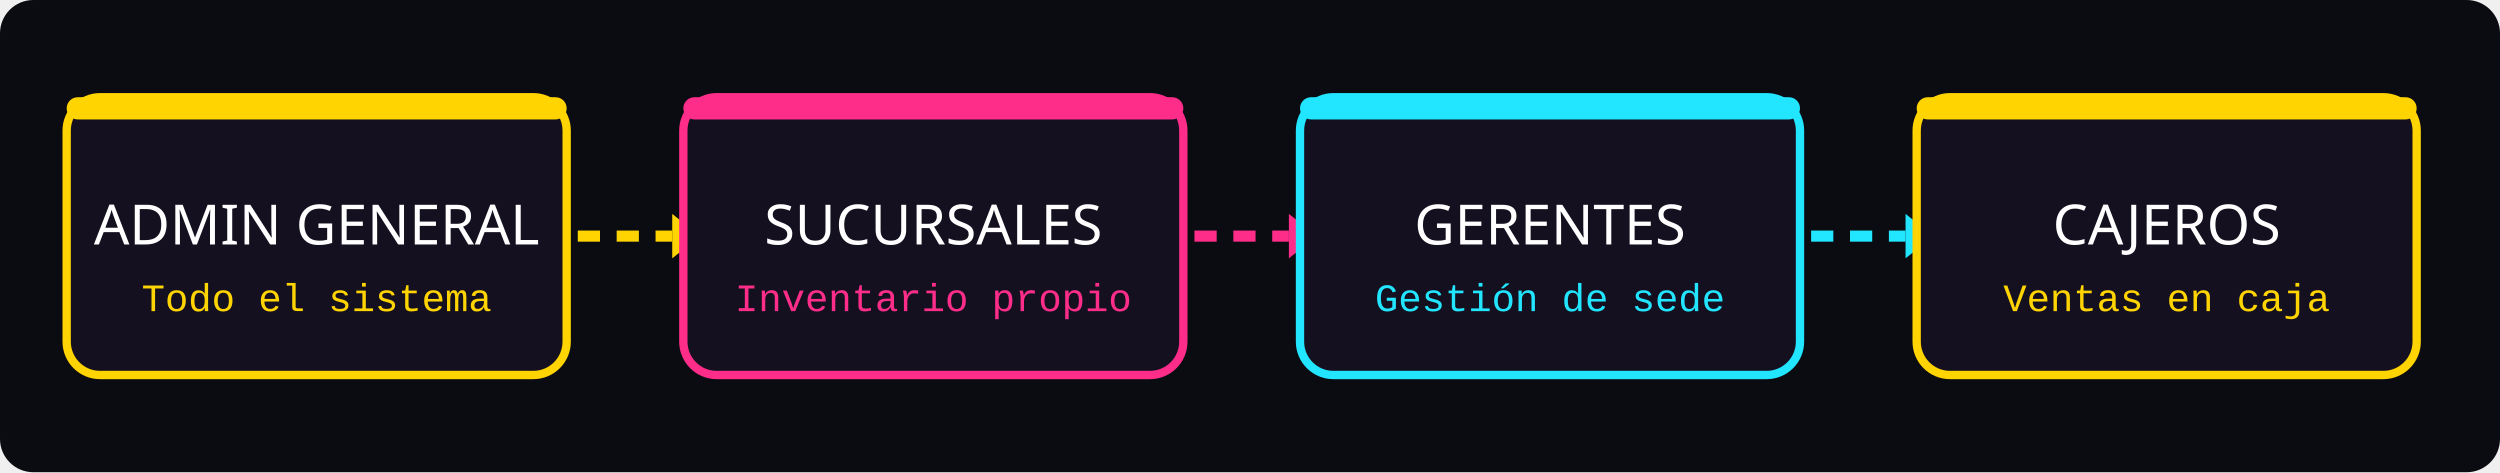
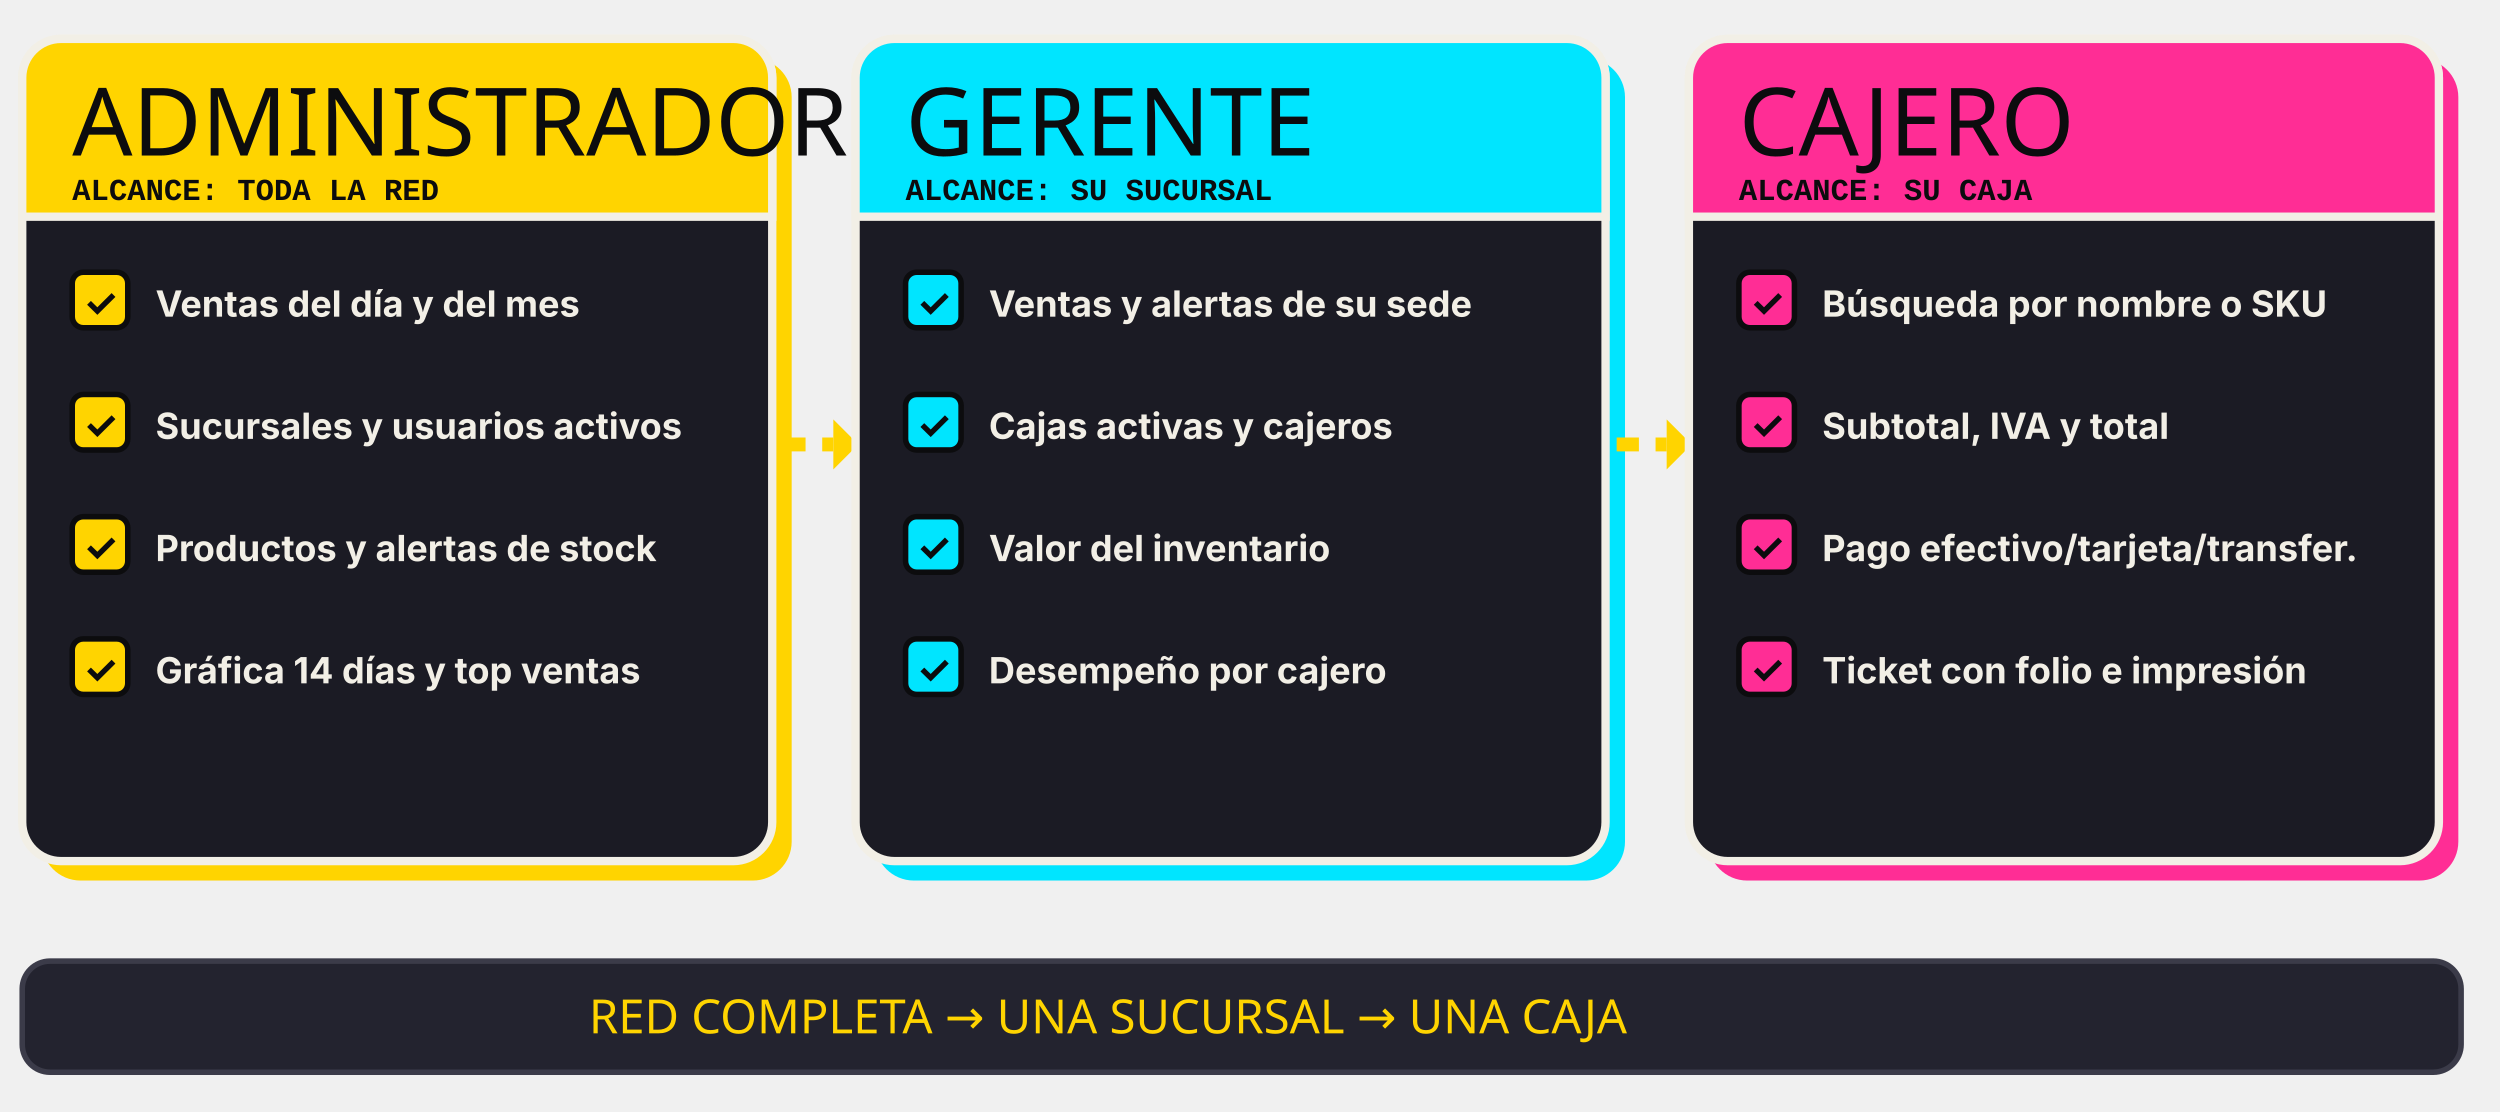
- <svg xmlns="http://www.w3.org/2000/svg" viewBox="0 0 900 170" width="900" height="170">
-   <style>.d{stroke-dasharray:8 6;animation:d 1.2s linear infinite}@keyframes d{to{stroke-dashoffset:-14}}</style>
-   <rect width="900" height="170" rx="12" fill="#0B0B12" />
-   <rect x="24" y="35" width="180" height="100" rx="12" fill="#14101f" stroke="#FFD400" stroke-width="3" />
-   <rect x="24" y="35" width="180" height="8" rx="4" fill="#FFD400" />
-   <text x="114" y="88" text-anchor="middle" font-family="Impact,'Arial Black','Anton',sans-serif" font-size="20" fill="#fff" textLength="140" lengthAdjust="spacingAndGlyphs">ADMIN GENERAL</text>
-   <text x="114" y="112" text-anchor="middle" font-family="'Courier New',Consolas,monospace" font-size="14" fill="#FFD400">Todo el sistema</text>
-   <line class="d" x1="208" y1="85" x2="242" y2="85" stroke="#FFD400" stroke-width="4" />
-   <path d="M242 77 l10 8 -10 8z" fill="#FFD400" />
-   <rect x="246" y="35" width="180" height="100" rx="12" fill="#14101f" stroke="#FF2D8A" stroke-width="3" />
-   <rect x="246" y="35" width="180" height="8" rx="4" fill="#FF2D8A" />
-   <text x="336" y="88" text-anchor="middle" font-family="Impact,'Arial Black','Anton',sans-serif" font-size="20" fill="#fff" textLength="140" lengthAdjust="spacingAndGlyphs">SUCURSALES</text>
-   <text x="336" y="112" text-anchor="middle" font-family="'Courier New',Consolas,monospace" font-size="14" fill="#FF2D8A">Inventario propio</text>
-   <line class="d" x1="430" y1="85" x2="464" y2="85" stroke="#FF2D8A" stroke-width="4" />
-   <path d="M464 77 l10 8 -10 8z" fill="#FF2D8A" />
-   <rect x="468" y="35" width="180" height="100" rx="12" fill="#14101f" stroke="#22E5FF" stroke-width="3" />
-   <rect x="468" y="35" width="180" height="8" rx="4" fill="#22E5FF" />
-   <text x="558" y="88" text-anchor="middle" font-family="Impact,'Arial Black','Anton',sans-serif" font-size="20" fill="#fff" textLength="140" lengthAdjust="spacingAndGlyphs">GERENTES</text>
-   <text x="558" y="112" text-anchor="middle" font-family="'Courier New',Consolas,monospace" font-size="14" fill="#22E5FF">Gestión de sede</text>
-   <line class="d" x1="652" y1="85" x2="686" y2="85" stroke="#22E5FF" stroke-width="4" />
-   <path d="M686 77 l10 8 -10 8z" fill="#22E5FF" />
-   <rect x="690" y="35" width="180" height="100" rx="12" fill="#14101f" stroke="#FFD400" stroke-width="3" />
-   <rect x="690" y="35" width="180" height="8" rx="4" fill="#FFD400" />
-   <text x="780" y="88" text-anchor="middle" font-family="Impact,'Arial Black','Anton',sans-serif" font-size="20" fill="#fff" textLength="140" lengthAdjust="spacingAndGlyphs">CAJEROS</text>
-   <text x="780" y="112" text-anchor="middle" font-family="'Courier New',Consolas,monospace" font-size="14" fill="#FFD400">Ventas en caja</text>
+ <svg xmlns="http://www.w3.org/2000/svg" viewBox="0 0 900 400" width="900" height="400" role="img">
+   <defs />
+   <style>@keyframes tw{0%,100%{opacity:.25}50%{opacity:1}}.tw{animation:tw 2.4s ease-in-out infinite}@keyframes fl{0%,100%{transform:translateY(0)}50%{transform:translateY(-10px)}}.fl{animation:fl 4s ease-in-out infinite}@keyframes wob{0%,100%{transform:rotate(-4deg)}50%{transform:rotate(4deg)}}@media (prefers-reduced-motion:reduce){*{animation:none!important}}@keyframes dsh{to{stroke-dashoffset:-24}}.dsh{animation:dsh 1s linear infinite}</style>
+   <rect x="15" y="21" width="270" height="296" rx="14" fill="#ffd400" />
+   <rect x="8" y="14" width="270" height="296" rx="14" fill="#1b1b24" stroke="#f2efe6" stroke-width="3" />
+   <path d="M8 28 a14 14 0 0 1 14 -14 h242 a14 14 0 0 1 14 14 V78 H8Z" fill="#ffd400" stroke="#f2efe6" stroke-width="3" />
+   <text x="26.0" y="56.0" font-family="Anton,Impact,'Arial Narrow Bold','Arial Black',sans-serif" font-size="34" fill="#0c0c0e" textLength="214" lengthAdjust="spacingAndGlyphs">ADMINISTRADOR</text>
+   <text x="26.0" y="72.0" font-family="'JetBrains Mono','Courier New',Consolas,monospace" font-size="11" font-weight="700" fill="#0c0c0e" textLength="134" lengthAdjust="spacingAndGlyphs">ALCANCE: TODA LA RED</text>
+   <rect x="26" y="98" width="20" height="20" rx="4" fill="#ffd400" stroke="#0c0c0e" stroke-width="2" />
+   <text x="30.0" y="114.0" font-family="Inter,'Segoe UI',Arial,sans-serif" font-size="14" font-weight="700" fill="#0c0c0e" textLength="12" lengthAdjust="spacingAndGlyphs">✓</text>
+   <text x="56.0" y="114.0" font-family="Inter,'Segoe UI',Arial,sans-serif" font-size="13" font-weight="700" fill="#f2efe6" textLength="156" lengthAdjust="spacingAndGlyphs">Ventas del día y del mes</text>
+   <rect x="26" y="142" width="20" height="20" rx="4" fill="#ffd400" stroke="#0c0c0e" stroke-width="2" />
+   <text x="30.0" y="158.0" font-family="Inter,'Segoe UI',Arial,sans-serif" font-size="14" font-weight="700" fill="#0c0c0e" textLength="12" lengthAdjust="spacingAndGlyphs">✓</text>
+   <text x="56.0" y="158.0" font-family="Inter,'Segoe UI',Arial,sans-serif" font-size="13" font-weight="700" fill="#f2efe6" textLength="188" lengthAdjust="spacingAndGlyphs">Sucursales y usuarios activos</text>
+   <rect x="26" y="186" width="20" height="20" rx="4" fill="#ffd400" stroke="#0c0c0e" stroke-width="2" />
+   <text x="30.0" y="202.0" font-family="Inter,'Segoe UI',Arial,sans-serif" font-size="14" font-weight="700" fill="#0c0c0e" textLength="12" lengthAdjust="spacingAndGlyphs">✓</text>
+   <text x="56.0" y="202.0" font-family="Inter,'Segoe UI',Arial,sans-serif" font-size="13" font-weight="700" fill="#f2efe6" textLength="182" lengthAdjust="spacingAndGlyphs">Productos y alertas de stock</text>
+   <rect x="26" y="230" width="20" height="20" rx="4" fill="#ffd400" stroke="#0c0c0e" stroke-width="2" />
+   <text x="30.0" y="246.0" font-family="Inter,'Segoe UI',Arial,sans-serif" font-size="14" font-weight="700" fill="#0c0c0e" textLength="12" lengthAdjust="spacingAndGlyphs">✓</text>
+   <text x="56.0" y="246.0" font-family="Inter,'Segoe UI',Arial,sans-serif" font-size="13" font-weight="700" fill="#f2efe6" textLength="182" lengthAdjust="spacingAndGlyphs">Gráfica 14 días y top ventas</text>
+   <line class="dsh" x1="282" y1="160" x2="300" y2="160" stroke="#ffd400" stroke-width="5" stroke-dasharray="8 6" />
+   <polygon points="300,151 309,160 300,169" fill="#ffd400" />
+   <rect x="315" y="21" width="270" height="296" rx="14" fill="#00e5ff" />
+   <rect x="308" y="14" width="270" height="296" rx="14" fill="#1b1b24" stroke="#f2efe6" stroke-width="3" />
+   <path d="M308 28 a14 14 0 0 1 14 -14 h242 a14 14 0 0 1 14 14 V78 H308Z" fill="#00e5ff" stroke="#f2efe6" stroke-width="3" />
+   <text x="326.0" y="56.0" font-family="Anton,Impact,'Arial Narrow Bold','Arial Black',sans-serif" font-size="34" fill="#0c0c0e" textLength="116" lengthAdjust="spacingAndGlyphs">GERENTE</text>
+   <text x="326.0" y="72.0" font-family="'JetBrains Mono','Courier New',Consolas,monospace" font-size="11" font-weight="700" fill="#0c0c0e" textLength="134" lengthAdjust="spacingAndGlyphs">ALCANCE: SU SUCURSAL</text>
+   <rect x="326" y="98" width="20" height="20" rx="4" fill="#00e5ff" stroke="#0c0c0e" stroke-width="2" />
+   <text x="330.0" y="114.0" font-family="Inter,'Segoe UI',Arial,sans-serif" font-size="14" font-weight="700" fill="#0c0c0e" textLength="12" lengthAdjust="spacingAndGlyphs">✓</text>
+   <text x="356.0" y="114.0" font-family="Inter,'Segoe UI',Arial,sans-serif" font-size="13" font-weight="700" fill="#f2efe6" textLength="176" lengthAdjust="spacingAndGlyphs">Ventas y alertas de su sede</text>
+   <rect x="326" y="142" width="20" height="20" rx="4" fill="#00e5ff" stroke="#0c0c0e" stroke-width="2" />
+   <text x="330.0" y="158.0" font-family="Inter,'Segoe UI',Arial,sans-serif" font-size="14" font-weight="700" fill="#0c0c0e" textLength="12" lengthAdjust="spacingAndGlyphs">✓</text>
+   <text x="356.0" y="158.0" font-family="Inter,'Segoe UI',Arial,sans-serif" font-size="13" font-weight="700" fill="#f2efe6" textLength="150" lengthAdjust="spacingAndGlyphs">Cajas activas y cajeros</text>
+   <rect x="326" y="186" width="20" height="20" rx="4" fill="#00e5ff" stroke="#0c0c0e" stroke-width="2" />
+   <text x="330.0" y="202.0" font-family="Inter,'Segoe UI',Arial,sans-serif" font-size="14" font-weight="700" fill="#0c0c0e" textLength="12" lengthAdjust="spacingAndGlyphs">✓</text>
+   <text x="356.0" y="202.0" font-family="Inter,'Segoe UI',Arial,sans-serif" font-size="13" font-weight="700" fill="#f2efe6" textLength="130" lengthAdjust="spacingAndGlyphs">Valor del inventario</text>
+   <rect x="326" y="230" width="20" height="20" rx="4" fill="#00e5ff" stroke="#0c0c0e" stroke-width="2" />
+   <text x="330.0" y="246.0" font-family="Inter,'Segoe UI',Arial,sans-serif" font-size="14" font-weight="700" fill="#0c0c0e" textLength="12" lengthAdjust="spacingAndGlyphs">✓</text>
+   <text x="356.0" y="246.0" font-family="Inter,'Segoe UI',Arial,sans-serif" font-size="13" font-weight="700" fill="#f2efe6" textLength="130" lengthAdjust="spacingAndGlyphs">Desempeño por cajero</text>
+   <line class="dsh" x1="582" y1="160" x2="600" y2="160" stroke="#ffd400" stroke-width="5" stroke-dasharray="8 6" />
+   <polygon points="600,151 609,160 600,169" fill="#ffd400" />
+   <rect x="615" y="21" width="270" height="296" rx="14" fill="#ff2d95" />
+   <rect x="608" y="14" width="270" height="296" rx="14" fill="#1b1b24" stroke="#f2efe6" stroke-width="3" />
+   <path d="M608 28 a14 14 0 0 1 14 -14 h242 a14 14 0 0 1 14 14 V78 H608Z" fill="#ff2d95" stroke="#f2efe6" stroke-width="3" />
+   <text x="626.0" y="56.0" font-family="Anton,Impact,'Arial Narrow Bold','Arial Black',sans-serif" font-size="34" fill="#0c0c0e" textLength="99" lengthAdjust="spacingAndGlyphs">CAJERO</text>
+   <text x="626.0" y="72.0" font-family="'JetBrains Mono','Courier New',Consolas,monospace" font-size="11" font-weight="700" fill="#0c0c0e" textLength="107" lengthAdjust="spacingAndGlyphs">ALCANCE: SU CAJA</text>
+   <rect x="626" y="98" width="20" height="20" rx="4" fill="#ff2d95" stroke="#0c0c0e" stroke-width="2" />
+   <text x="630.0" y="114.0" font-family="Inter,'Segoe UI',Arial,sans-serif" font-size="14" font-weight="700" fill="#0c0c0e" textLength="12" lengthAdjust="spacingAndGlyphs">✓</text>
+   <text x="656.0" y="114.0" font-family="Inter,'Segoe UI',Arial,sans-serif" font-size="13" font-weight="700" fill="#f2efe6" textLength="162" lengthAdjust="spacingAndGlyphs">Búsqueda por nombre o SKU</text>
+   <rect x="626" y="142" width="20" height="20" rx="4" fill="#ff2d95" stroke="#0c0c0e" stroke-width="2" />
+   <text x="630.0" y="158.0" font-family="Inter,'Segoe UI',Arial,sans-serif" font-size="14" font-weight="700" fill="#0c0c0e" textLength="12" lengthAdjust="spacingAndGlyphs">✓</text>
+   <text x="656.0" y="158.0" font-family="Inter,'Segoe UI',Arial,sans-serif" font-size="13" font-weight="700" fill="#f2efe6" textLength="136" lengthAdjust="spacingAndGlyphs">Subtotal, IVA y total</text>
+   <rect x="626" y="186" width="20" height="20" rx="4" fill="#ff2d95" stroke="#0c0c0e" stroke-width="2" />
+   <text x="630.0" y="202.0" font-family="Inter,'Segoe UI',Arial,sans-serif" font-size="14" font-weight="700" fill="#0c0c0e" textLength="12" lengthAdjust="spacingAndGlyphs">✓</text>
+   <text x="656.0" y="202.0" font-family="Inter,'Segoe UI',Arial,sans-serif" font-size="13" font-weight="700" fill="#f2efe6" textLength="202" lengthAdjust="spacingAndGlyphs">Pago efectivo/tarjeta/transfer.</text>
+   <rect x="626" y="230" width="20" height="20" rx="4" fill="#ff2d95" stroke="#0c0c0e" stroke-width="2" />
+   <text x="630.0" y="246.0" font-family="Inter,'Segoe UI',Arial,sans-serif" font-size="14" font-weight="700" fill="#0c0c0e" textLength="12" lengthAdjust="spacingAndGlyphs">✓</text>
+   <text x="656.0" y="246.0" font-family="Inter,'Segoe UI',Arial,sans-serif" font-size="13" font-weight="700" fill="#f2efe6" textLength="182" lengthAdjust="spacingAndGlyphs">Ticket con folio e impresión</text>
+   <rect x="8" y="346" width="878" height="40" rx="10" fill="#23232f" stroke="#3b3b49" stroke-width="2" />
+   <text x="212.0" y="372.0" font-family="Anton,Impact,'Arial Narrow Bold','Arial Black',sans-serif" font-size="17" fill="#ffd400" textLength="470" lengthAdjust="spacingAndGlyphs">RED COMPLETA   →   UNA SUCURSAL   →   UNA CAJA</text>
</svg>
